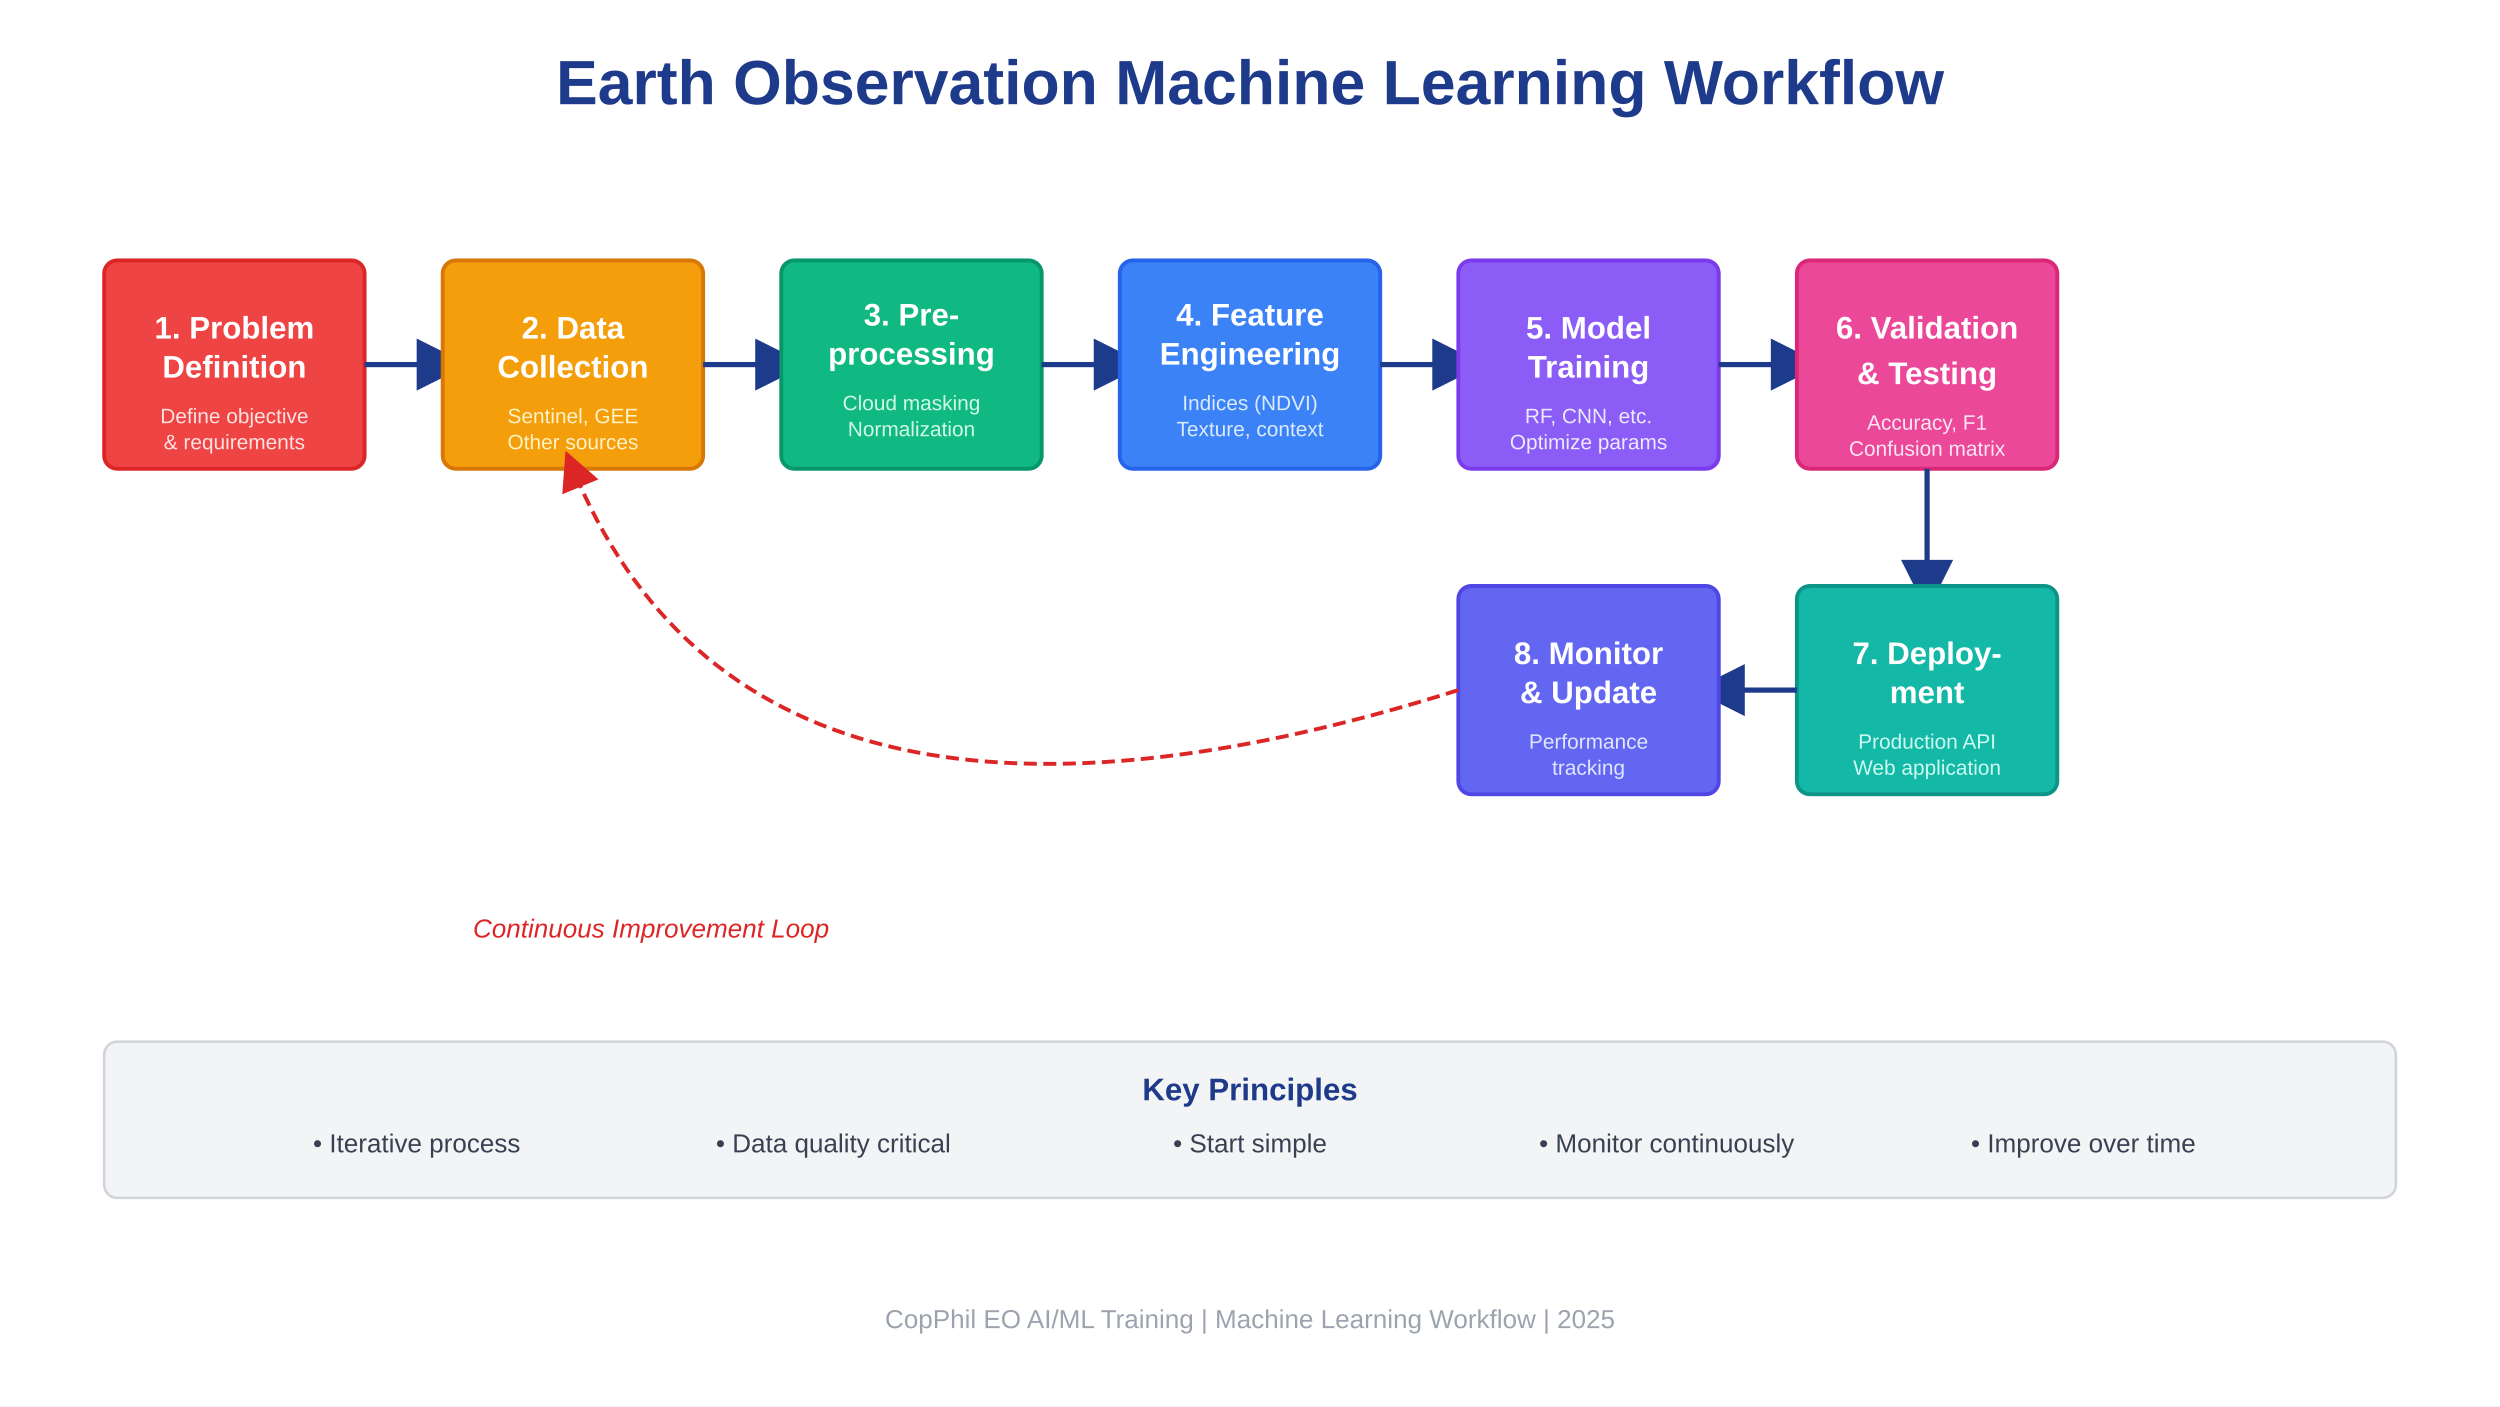
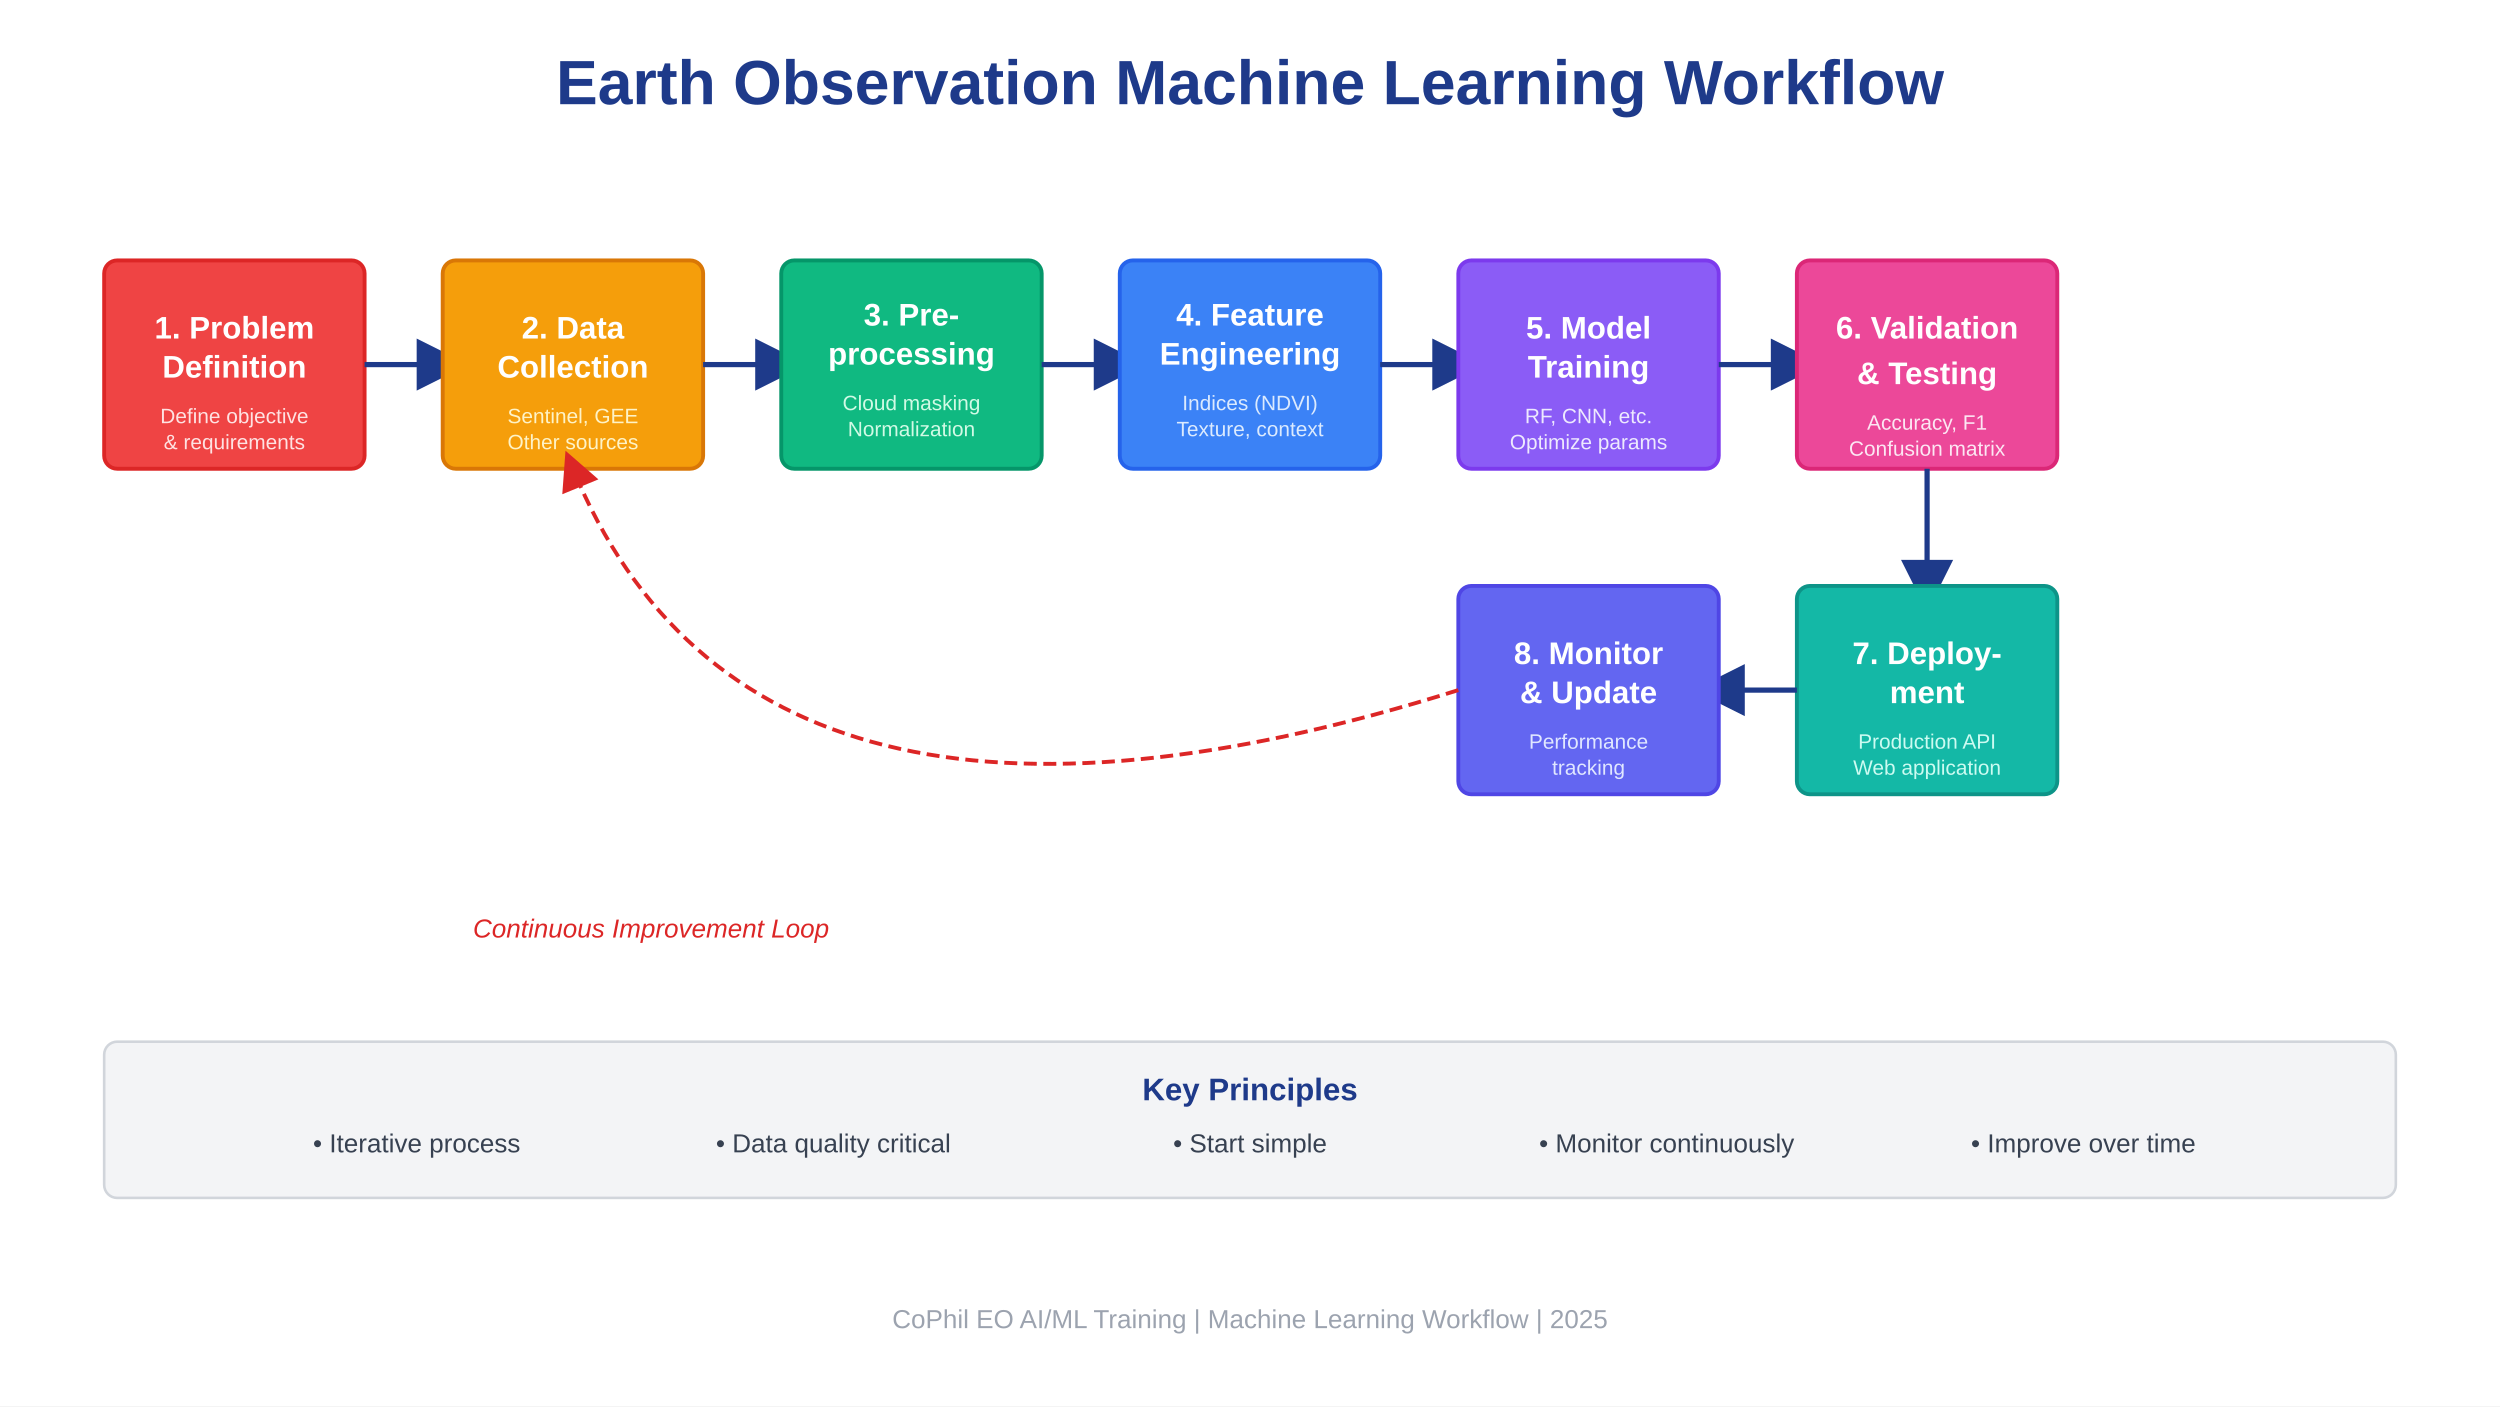
<svg xmlns="http://www.w3.org/2000/svg" width="1920" height="1080">
  <rect width="1920" height="1080" fill="#ffffff" />
  <text x="960" y="80" font-family="Arial, sans-serif" font-size="48" font-weight="bold" fill="#1e3a8a" text-anchor="middle">
    Earth Observation Machine Learning Workflow
  </text>
  <rect x="80" y="200" width="200" height="160" fill="#ef4444" stroke="#dc2626" stroke-width="3" rx="10" />
  <text x="180" y="260" font-family="Arial, sans-serif" font-size="24" font-weight="bold" fill="#ffffff" text-anchor="middle">
    1. Problem
  </text>
  <text x="180" y="290" font-family="Arial, sans-serif" font-size="24" font-weight="bold" fill="#ffffff" text-anchor="middle">
    Definition
  </text>
  <text x="180" y="325" font-family="Arial, sans-serif" font-size="16" fill="#fee2e2" text-anchor="middle">
    Define objective
  </text>
  <text x="180" y="345" font-family="Arial, sans-serif" font-size="16" fill="#fee2e2" text-anchor="middle">
    &amp; requirements
  </text>
  <line x1="280" y1="280" x2="340" y2="280" stroke="#1e3a8a" stroke-width="4" marker-end="url(#arrow)" />
  <defs>
    <marker id="arrow" markerWidth="10" markerHeight="10" refX="5" refY="5" orient="auto">
      <polygon points="0 0, 10 5, 0 10" fill="#1e3a8a" />
    </marker>
  </defs>
  <rect x="340" y="200" width="200" height="160" fill="#f59e0b" stroke="#d97706" stroke-width="3" rx="10" />
  <text x="440" y="260" font-family="Arial, sans-serif" font-size="24" font-weight="bold" fill="#ffffff" text-anchor="middle">
    2. Data
  </text>
  <text x="440" y="290" font-family="Arial, sans-serif" font-size="24" font-weight="bold" fill="#ffffff" text-anchor="middle">
    Collection
  </text>
  <text x="440" y="325" font-family="Arial, sans-serif" font-size="16" fill="#fef3c7" text-anchor="middle">
    Sentinel, GEE
  </text>
  <text x="440" y="345" font-family="Arial, sans-serif" font-size="16" fill="#fef3c7" text-anchor="middle">
    Other sources
  </text>
  <line x1="540" y1="280" x2="600" y2="280" stroke="#1e3a8a" stroke-width="4" marker-end="url(#arrow)" />
  <rect x="600" y="200" width="200" height="160" fill="#10b981" stroke="#059669" stroke-width="3" rx="10" />
  <text x="700" y="250" font-family="Arial, sans-serif" font-size="24" font-weight="bold" fill="#ffffff" text-anchor="middle">
    3. Pre-
  </text>
  <text x="700" y="280" font-family="Arial, sans-serif" font-size="24" font-weight="bold" fill="#ffffff" text-anchor="middle">
    processing
  </text>
  <text x="700" y="315" font-family="Arial, sans-serif" font-size="16" fill="#d1fae5" text-anchor="middle">
    Cloud masking
  </text>
  <text x="700" y="335" font-family="Arial, sans-serif" font-size="16" fill="#d1fae5" text-anchor="middle">
    Normalization
  </text>
  <line x1="800" y1="280" x2="860" y2="280" stroke="#1e3a8a" stroke-width="4" marker-end="url(#arrow)" />
  <rect x="860" y="200" width="200" height="160" fill="#3b82f6" stroke="#2563eb" stroke-width="3" rx="10" />
  <text x="960" y="250" font-family="Arial, sans-serif" font-size="24" font-weight="bold" fill="#ffffff" text-anchor="middle">
    4. Feature
  </text>
  <text x="960" y="280" font-family="Arial, sans-serif" font-size="24" font-weight="bold" fill="#ffffff" text-anchor="middle">
    Engineering
  </text>
  <text x="960" y="315" font-family="Arial, sans-serif" font-size="16" fill="#dbeafe" text-anchor="middle">
    Indices (NDVI)
  </text>
  <text x="960" y="335" font-family="Arial, sans-serif" font-size="16" fill="#dbeafe" text-anchor="middle">
    Texture, context
  </text>
  <line x1="1060" y1="280" x2="1120" y2="280" stroke="#1e3a8a" stroke-width="4" marker-end="url(#arrow)" />
  <rect x="1120" y="200" width="200" height="160" fill="#8b5cf6" stroke="#7c3aed" stroke-width="3" rx="10" />
  <text x="1220" y="260" font-family="Arial, sans-serif" font-size="24" font-weight="bold" fill="#ffffff" text-anchor="middle">
    5. Model
  </text>
  <text x="1220" y="290" font-family="Arial, sans-serif" font-size="24" font-weight="bold" fill="#ffffff" text-anchor="middle">
    Training
  </text>
  <text x="1220" y="325" font-family="Arial, sans-serif" font-size="16" fill="#ede9fe" text-anchor="middle">
    RF, CNN, etc.
  </text>
  <text x="1220" y="345" font-family="Arial, sans-serif" font-size="16" fill="#ede9fe" text-anchor="middle">
    Optimize params
  </text>
  <line x1="1320" y1="280" x2="1380" y2="280" stroke="#1e3a8a" stroke-width="4" marker-end="url(#arrow)" />
  <rect x="1380" y="200" width="200" height="160" fill="#ec4899" stroke="#db2777" stroke-width="3" rx="10" />
  <text x="1480" y="260" font-family="Arial, sans-serif" font-size="24" font-weight="bold" fill="#ffffff" text-anchor="middle">
    6. Validation
  </text>
  <text x="1480" y="295" font-family="Arial, sans-serif" font-size="24" font-weight="bold" fill="#ffffff" text-anchor="middle">
    &amp; Testing
  </text>
  <text x="1480" y="330" font-family="Arial, sans-serif" font-size="16" fill="#fce7f3" text-anchor="middle">
    Accuracy, F1
  </text>
  <text x="1480" y="350" font-family="Arial, sans-serif" font-size="16" fill="#fce7f3" text-anchor="middle">
    Confusion matrix
  </text>
  <line x1="1480" y1="360" x2="1480" y2="450" stroke="#1e3a8a" stroke-width="4" marker-end="url(#arrow)" />
  <rect x="1380" y="450" width="200" height="160" fill="#14b8a6" stroke="#0d9488" stroke-width="3" rx="10" />
  <text x="1480" y="510" font-family="Arial, sans-serif" font-size="24" font-weight="bold" fill="#ffffff" text-anchor="middle">
    7. Deploy-
  </text>
  <text x="1480" y="540" font-family="Arial, sans-serif" font-size="24" font-weight="bold" fill="#ffffff" text-anchor="middle">
    ment
  </text>
  <text x="1480" y="575" font-family="Arial, sans-serif" font-size="16" fill="#ccfbf1" text-anchor="middle">
    Production API
  </text>
  <text x="1480" y="595" font-family="Arial, sans-serif" font-size="16" fill="#ccfbf1" text-anchor="middle">
    Web application
  </text>
  <line x1="1380" y1="530" x2="1320" y2="530" stroke="#1e3a8a" stroke-width="4" marker-end="url(#arrow)" />
  <rect x="1120" y="450" width="200" height="160" fill="#6366f1" stroke="#4f46e5" stroke-width="3" rx="10" />
  <text x="1220" y="510" font-family="Arial, sans-serif" font-size="24" font-weight="bold" fill="#ffffff" text-anchor="middle">
    8. Monitor
  </text>
  <text x="1220" y="540" font-family="Arial, sans-serif" font-size="24" font-weight="bold" fill="#ffffff" text-anchor="middle">
    &amp; Update
  </text>
  <text x="1220" y="575" font-family="Arial, sans-serif" font-size="16" fill="#e0e7ff" text-anchor="middle">
    Performance
  </text>
  <text x="1220" y="595" font-family="Arial, sans-serif" font-size="16" fill="#e0e7ff" text-anchor="middle">
    tracking
  </text>
  <path d="M 1120 530 Q 580 700 440 360" stroke="#dc2626" stroke-width="3" stroke-dasharray="10,5" fill="none" marker-end="url(#arrow-red)" />
  <defs>
    <marker id="arrow-red" markerWidth="10" markerHeight="10" refX="5" refY="5" orient="auto">
      <polygon points="0 0, 10 5, 0 10" fill="#dc2626" />
    </marker>
  </defs>
  <text x="500" y="720" font-family="Arial, sans-serif" font-size="20" font-style="italic" fill="#dc2626" text-anchor="middle">
    Continuous Improvement Loop
  </text>
  <rect x="80" y="800" width="1760" height="120" fill="#f3f4f6" stroke="#d1d5db" stroke-width="2" rx="10" />
  <text x="960" y="845" font-family="Arial, sans-serif" font-size="24" font-weight="bold" fill="#1e3a8a" text-anchor="middle">
    Key Principles
  </text>
  <text x="320" y="885" font-family="Arial, sans-serif" font-size="20" fill="#374151" text-anchor="middle">
    • Iterative process
  </text>
  <text x="640" y="885" font-family="Arial, sans-serif" font-size="20" fill="#374151" text-anchor="middle">
    • Data quality critical
  </text>
  <text x="960" y="885" font-family="Arial, sans-serif" font-size="20" fill="#374151" text-anchor="middle">
    • Start simple
  </text>
  <text x="1280" y="885" font-family="Arial, sans-serif" font-size="20" fill="#374151" text-anchor="middle">
    • Monitor continuously
  </text>
  <text x="1600" y="885" font-family="Arial, sans-serif" font-size="20" fill="#374151" text-anchor="middle">
    • Improve over time
  </text>
  <text x="960" y="1020" font-family="Arial, sans-serif" font-size="20" fill="#9ca3af" text-anchor="middle">
-     CopPhil EO AI/ML Training | Machine Learning Workflow | 2025
+     CoPhil EO AI/ML Training | Machine Learning Workflow | 2025
  </text>
</svg>
